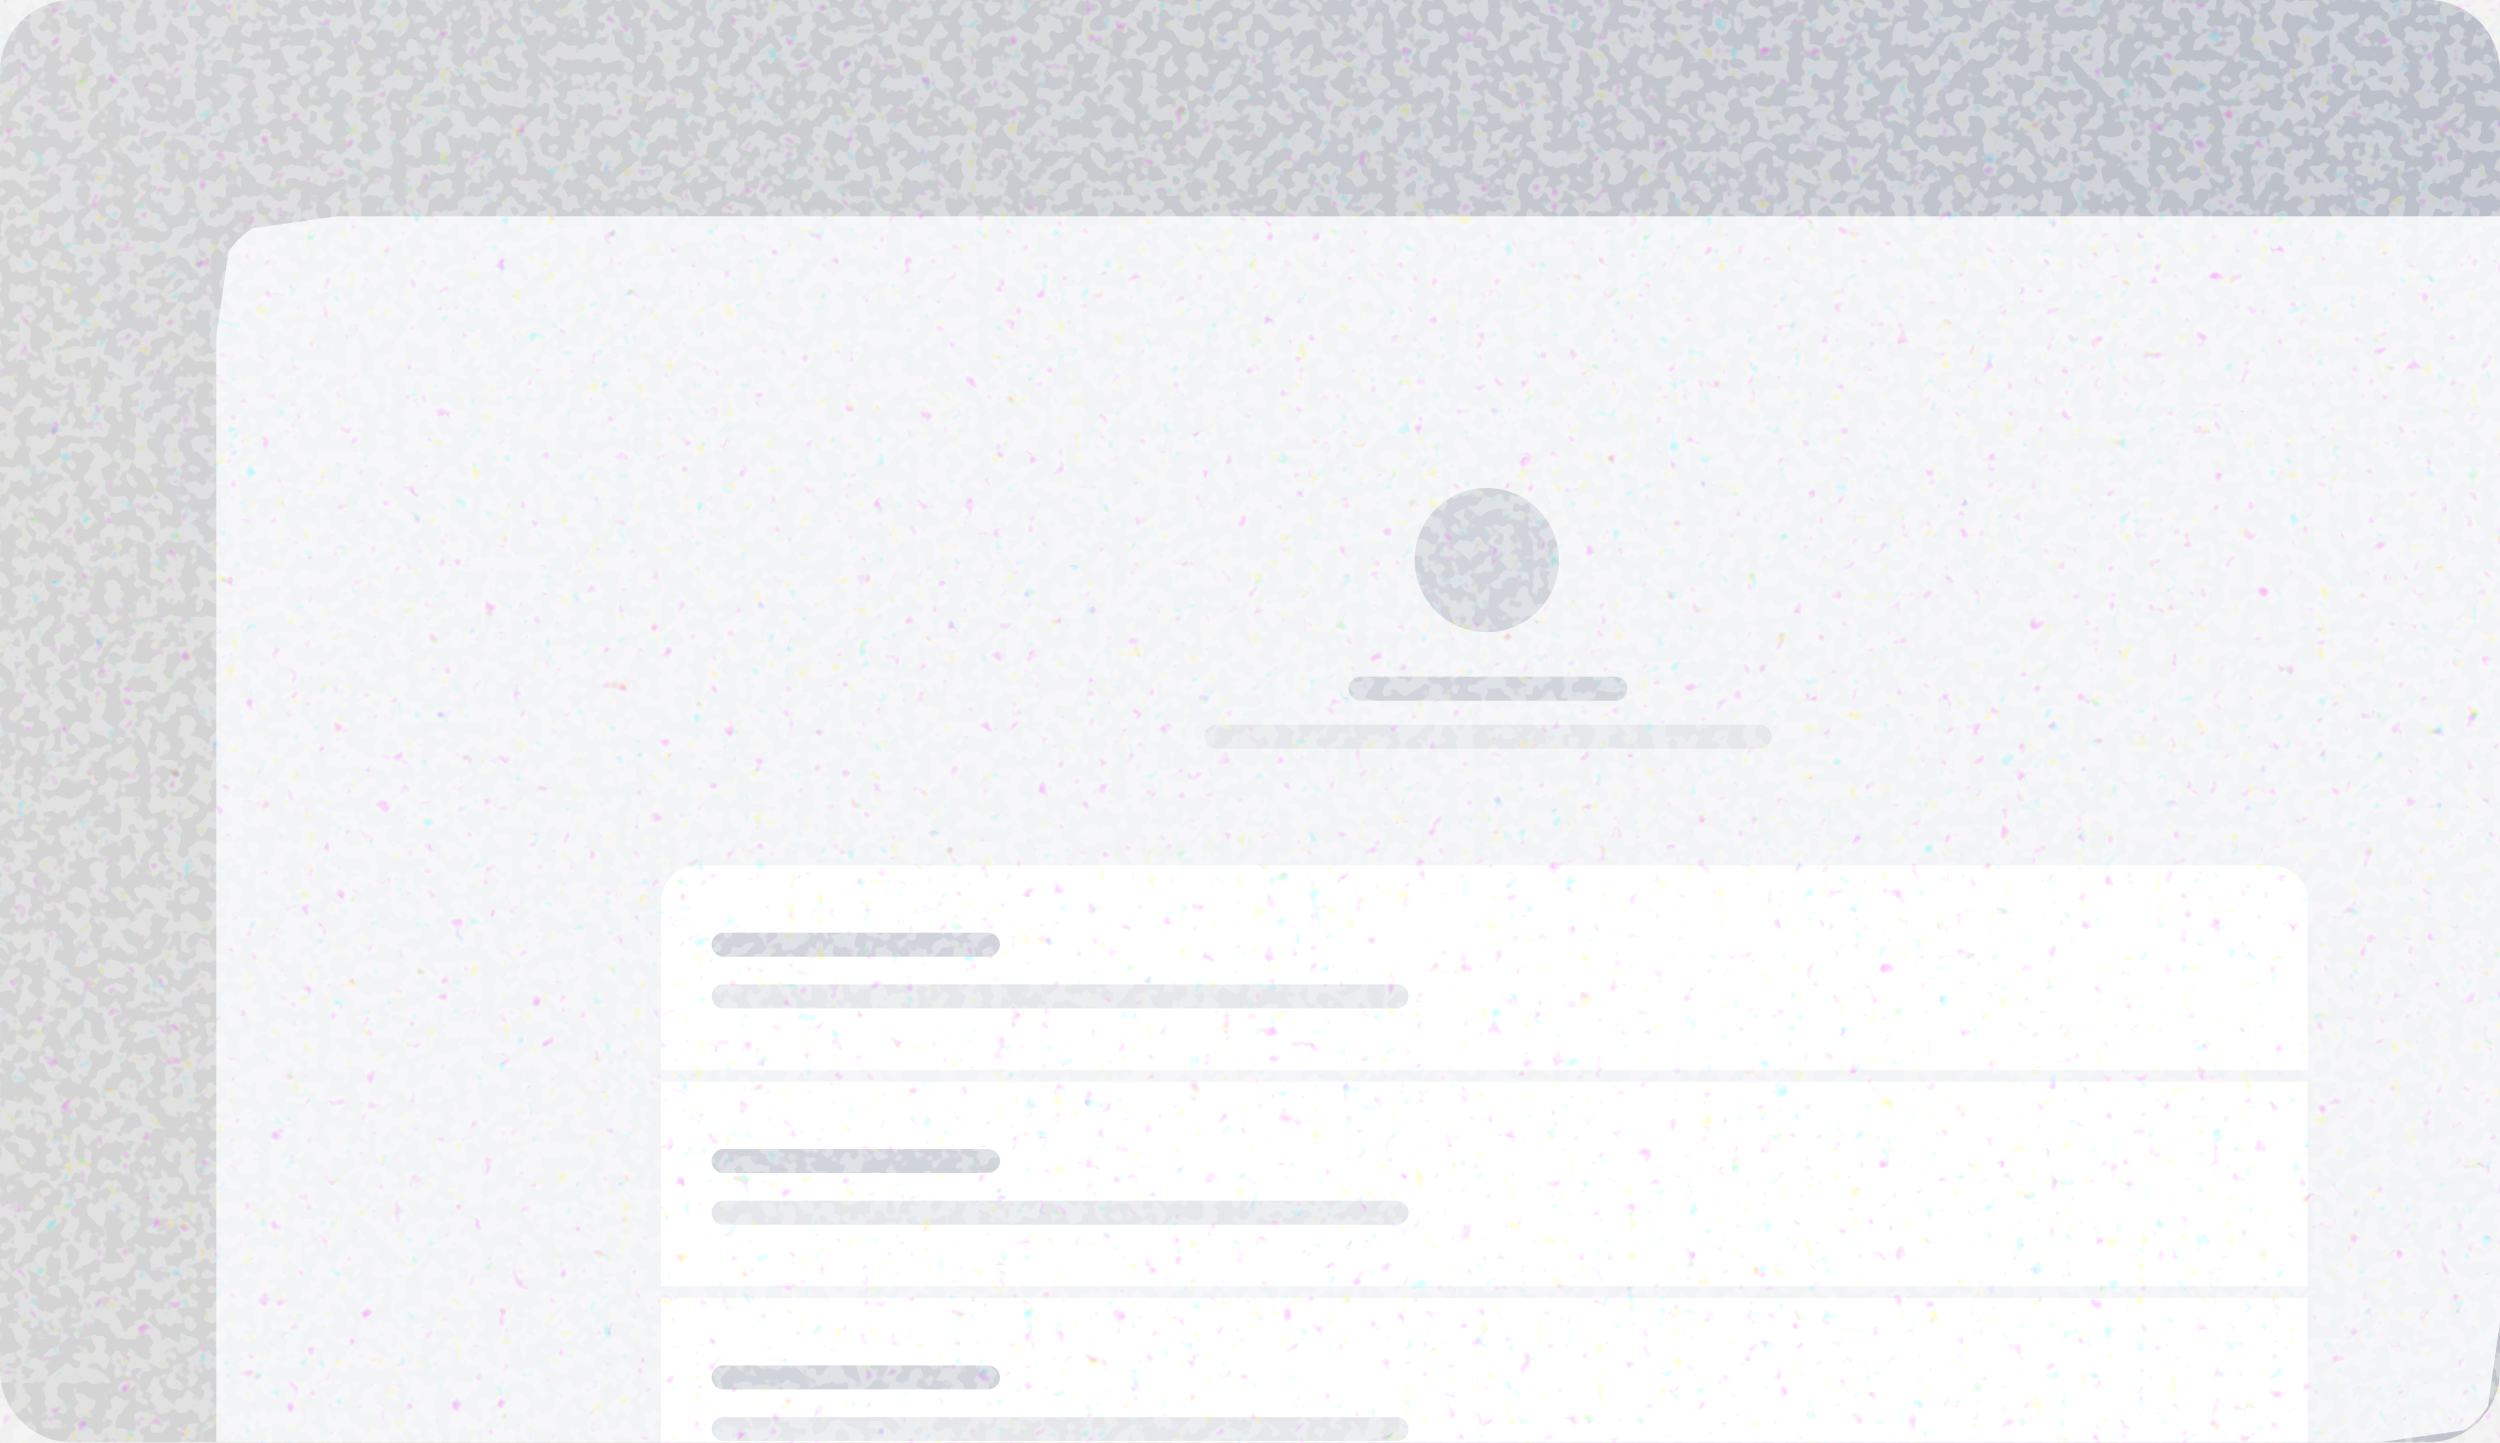
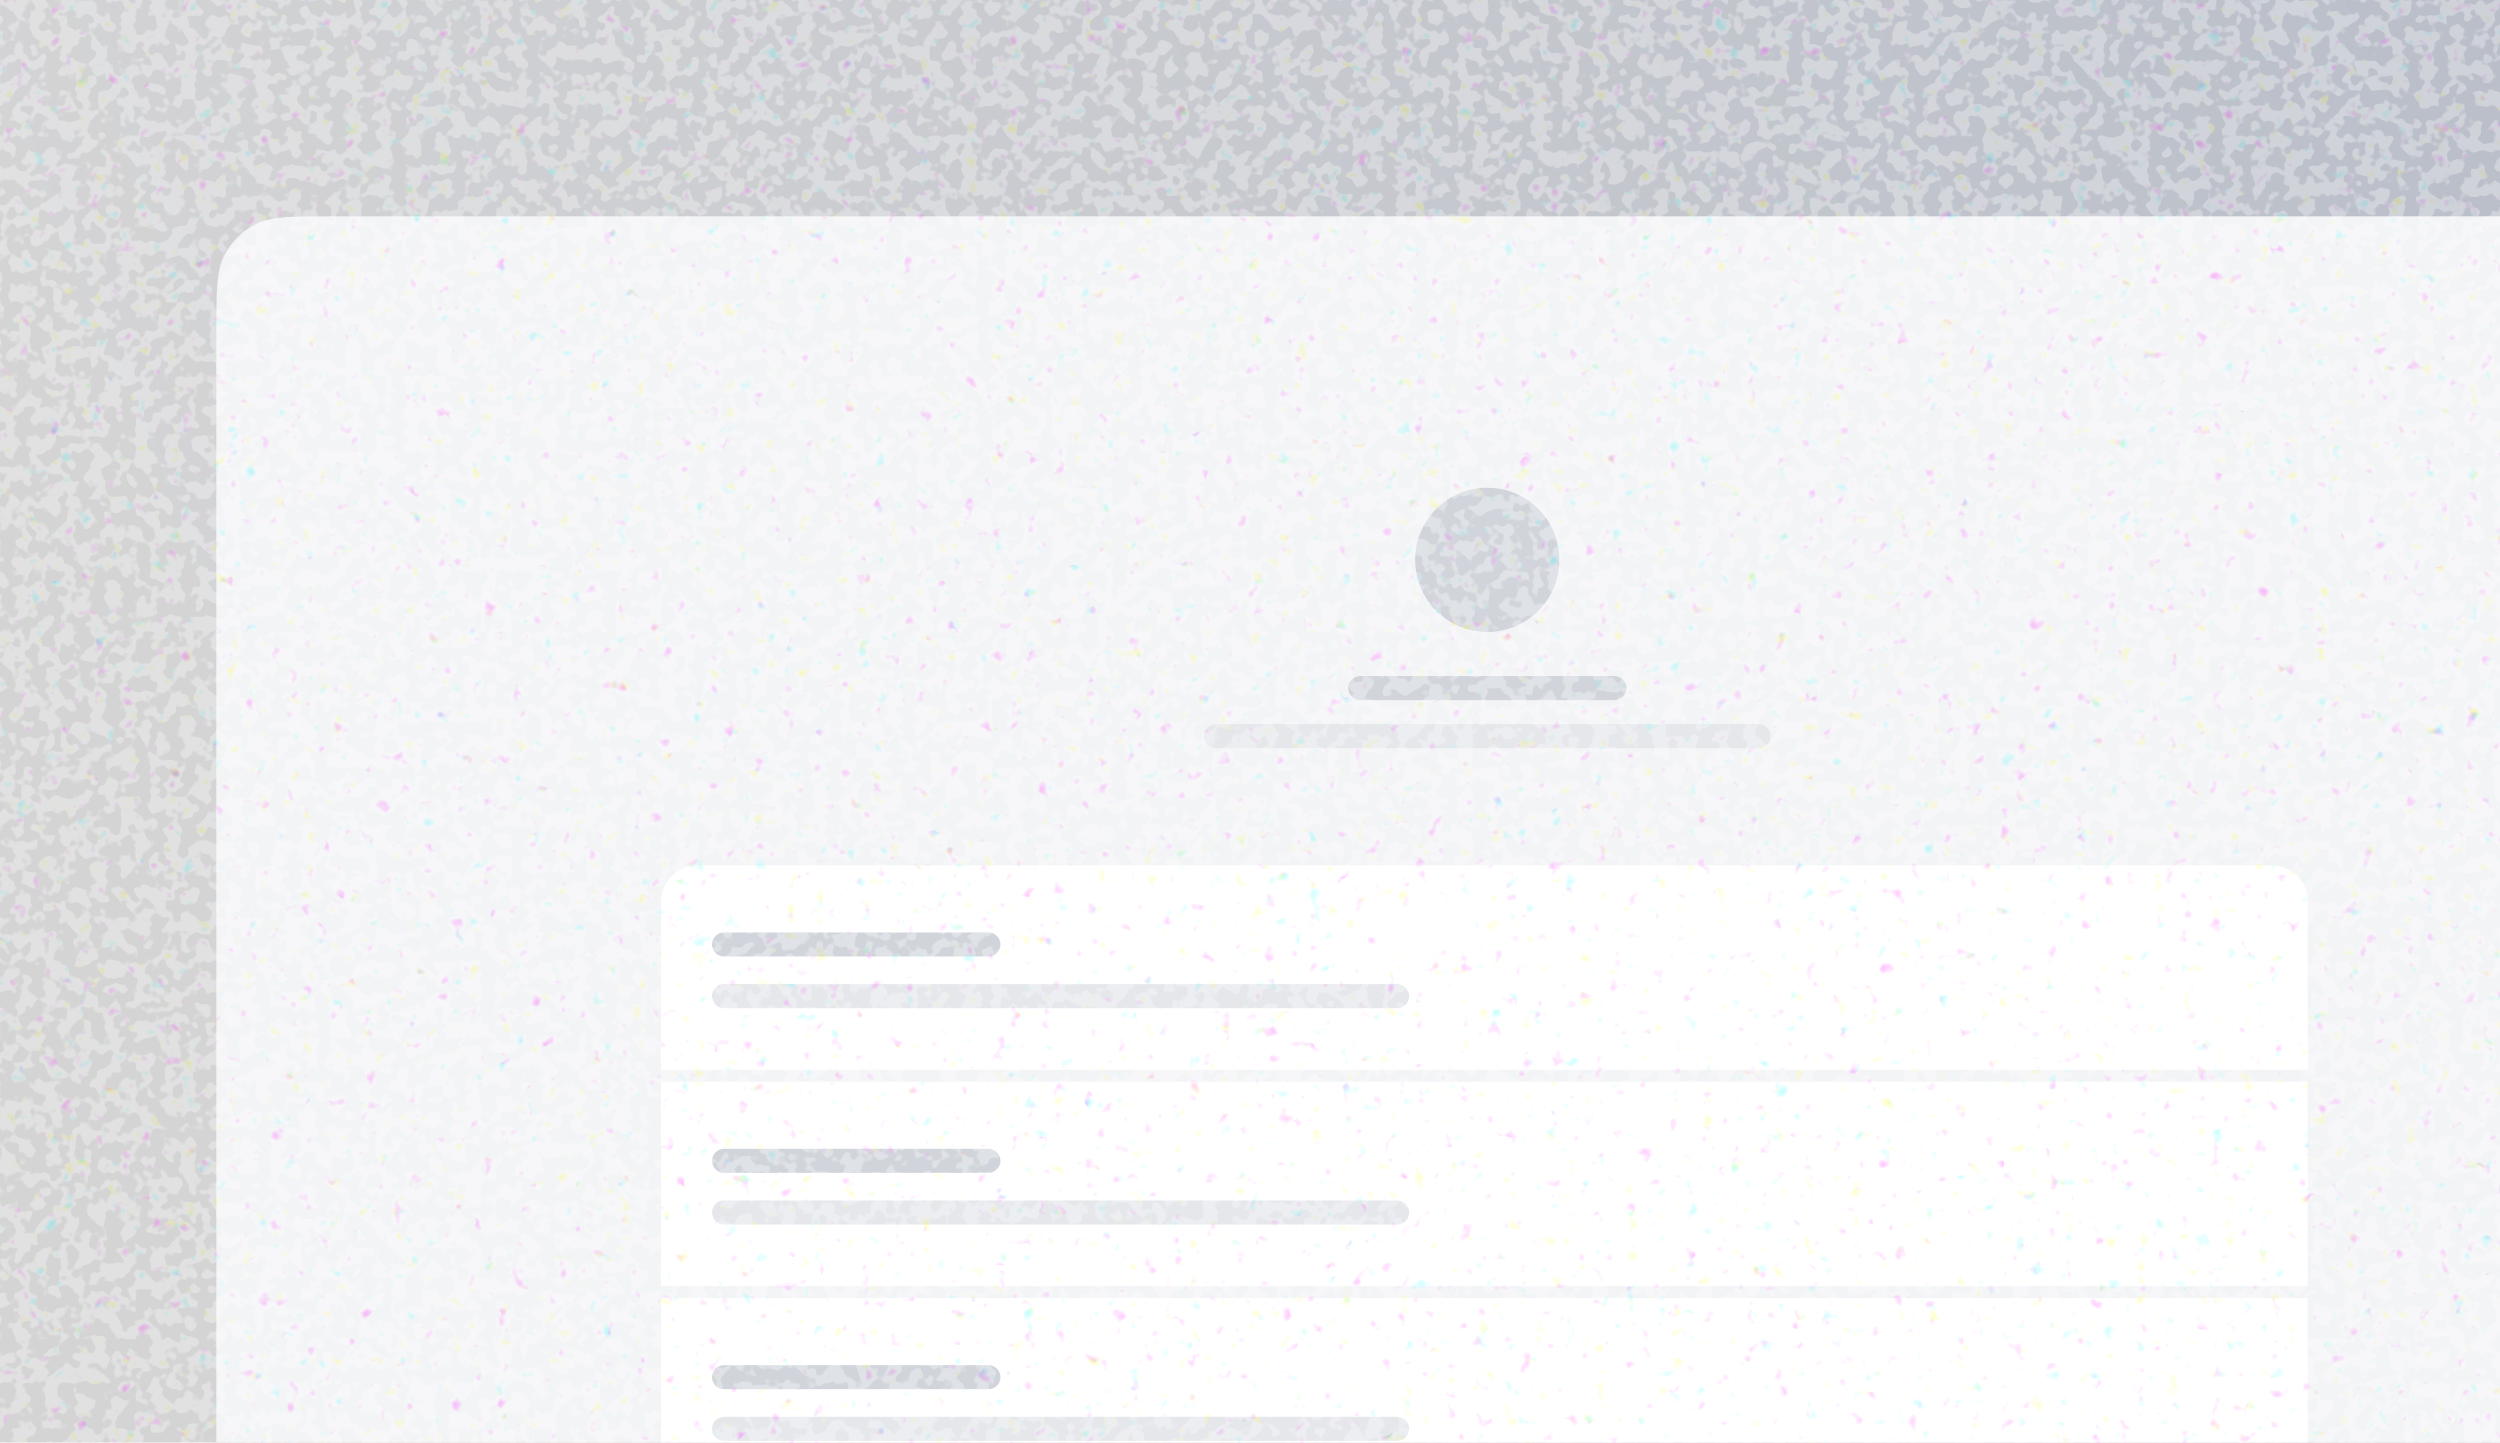
<svg xmlns="http://www.w3.org/2000/svg" width="208" height="120" fill="none">
  <g clip-path="url(#a)">
-     <rect width="208" height="120" rx="6" fill="url(#b)" />
-     <path d="m18 28 1-7a6 6 0 0 1 2-2l7-1h180v92l-1 7a6 6 0 0 1-2 2l-7 1H18V28Z" fill="#F3F4F6" />
-     <path d="M55 75a3 3 0 0 1 3-3h131a3 3 0 0 1 3 3v14H55V75Zm0 15h137v17H55V90Zm0 18h137v17H55v-17Z" fill="#fff" />
-     <circle cx="123.7" cy="46.6" r="6" fill="#D1D5DB" />
-     <rect x="112.2" y="56.3" width="23.2" height="2" rx="1" fill="#D1D5DB" />
-     <rect x="100.2" y="60.3" width="47.2" height="2" rx="1" fill="#E5E7EB" />
-     <rect x="59.2" y="77.6" width="24" height="2" rx="1" fill="#D1D5DB" />
-     <rect x="59.2" y="95.6" width="24" height="2" rx="1" fill="#D1D5DB" />
-     <rect x="59.2" y="113.6" width="24" height="2" rx="1" fill="#D1D5DB" />
-     <rect x="59.2" y="81.9" width="58" height="2" rx="1" fill="#E5E7EB" />
-     <rect x="59.2" y="99.9" width="58" height="2" rx="1" fill="#E5E7EB" />
-     <rect x="59.2" y="117.9" width="58" height="2" rx="1" fill="#E5E7EB" />
+     <path fill="url(#b)" d="M0 0h208v120H0z" />
+     <path d="M18 27.6c0-3.36 0-5.04.65-6.32a6 6 0 0 1 2.63-2.63C22.56 18 24.24 18 27.6 18H208v102H18V27.6Z" fill="#F3F4F6" />
+     <path d="M55 75a3 3 0 0 1 3-3h131a3 3 0 0 1 3 3v14H55V75ZM55 90h137v17H55V90ZM55 108h137v17H55v-17Z" fill="#fff" />
+     <circle cx="123.74" cy="46.58" r="6" fill="#D1D5DB" />
+     <rect x="112.17" y="56.25" width="23.15" height="2" rx="1" fill="#D1D5DB" />
+     <rect x="100.17" y="60.25" width="47.15" height="2" rx="1" fill="#E5E7EB" />
+     <rect x="59.24" y="77.58" width="24" height="2" rx="1" fill="#D1D5DB" />
+     <rect x="59.24" y="95.58" width="24" height="2" rx="1" fill="#D1D5DB" />
+     <rect x="59.24" y="113.58" width="24" height="2" rx="1" fill="#D1D5DB" />
+     <rect x="59.24" y="81.88" width="58" height="2" rx="1" fill="#E5E7EB" />
+     <rect x="59.24" y="99.88" width="58" height="2" rx="1" fill="#E5E7EB" />
+     <rect x="59.24" y="117.88" width="58" height="2" rx="1" fill="#E5E7EB" />
  </g>
  <defs>
-     <radialGradient id="b" cx="0" cy="0" r="1" gradientUnits="userSpaceOnUse" gradientTransform="matrix(-339.6152 178.0752 -289.0876 -551.332 386 -55)">
+     <radialGradient id="b" cx="0" cy="0" r="1" gradientUnits="userSpaceOnUse" gradientTransform="matrix(-339.6152 178.0752 -289.0876 -551.332 385.55 -55)">
      <stop stop-color="#A2ABBE" />
      <stop offset="1" stop-color="#D4D4D5" />
    </radialGradient>
    <clipPath id="a">
-       <rect width="208" height="120" rx="6" fill="#fff" />
+       <path fill="#fff" d="M0 0h208v120H0z" />
    </clipPath>
  </defs>
  <defs>
    <radialGradient id="c" r="1" />
    <filter id="d" x="-20%" y="-20%" width="140%" height="140%" filterUnits="objectBoundingBox" primitiveUnits="userSpaceOnUse" color-interpolation-filters="sRGB">
      <feTurbulence type="fractalNoise" baseFrequency=".8" numOctaves="2" seed="2" stitchTiles="stitch" x="0%" y="0%" width="100%" height="100%" result="turbulence" />
      <feComponentTransfer x="0%" y="0%" width="100%" height="100%" in="colormatrix" result="componentTransfer">
        <feFuncR type="linear" slope="3" />
        <feFuncG type="linear" slope="3" />
        <feFuncB type="linear" slope="3" />
      </feComponentTransfer>
      <feColorMatrix x="0%" y="0%" width="100%" height="100%" in="componentTransfer" result="colormatrix2" values="1 0 0 0 0 0 1 0 0 0 0 0 1 0 0 0 0 0 15 -7" />
    </filter>
  </defs>
  <rect width="100%" height="100%" fill="url(#c)" />
  <rect width="100%" height="100%" fill="transparent" filter="url(#d)" opacity=".3" style="mix-blend-mode:normal" />
</svg>
